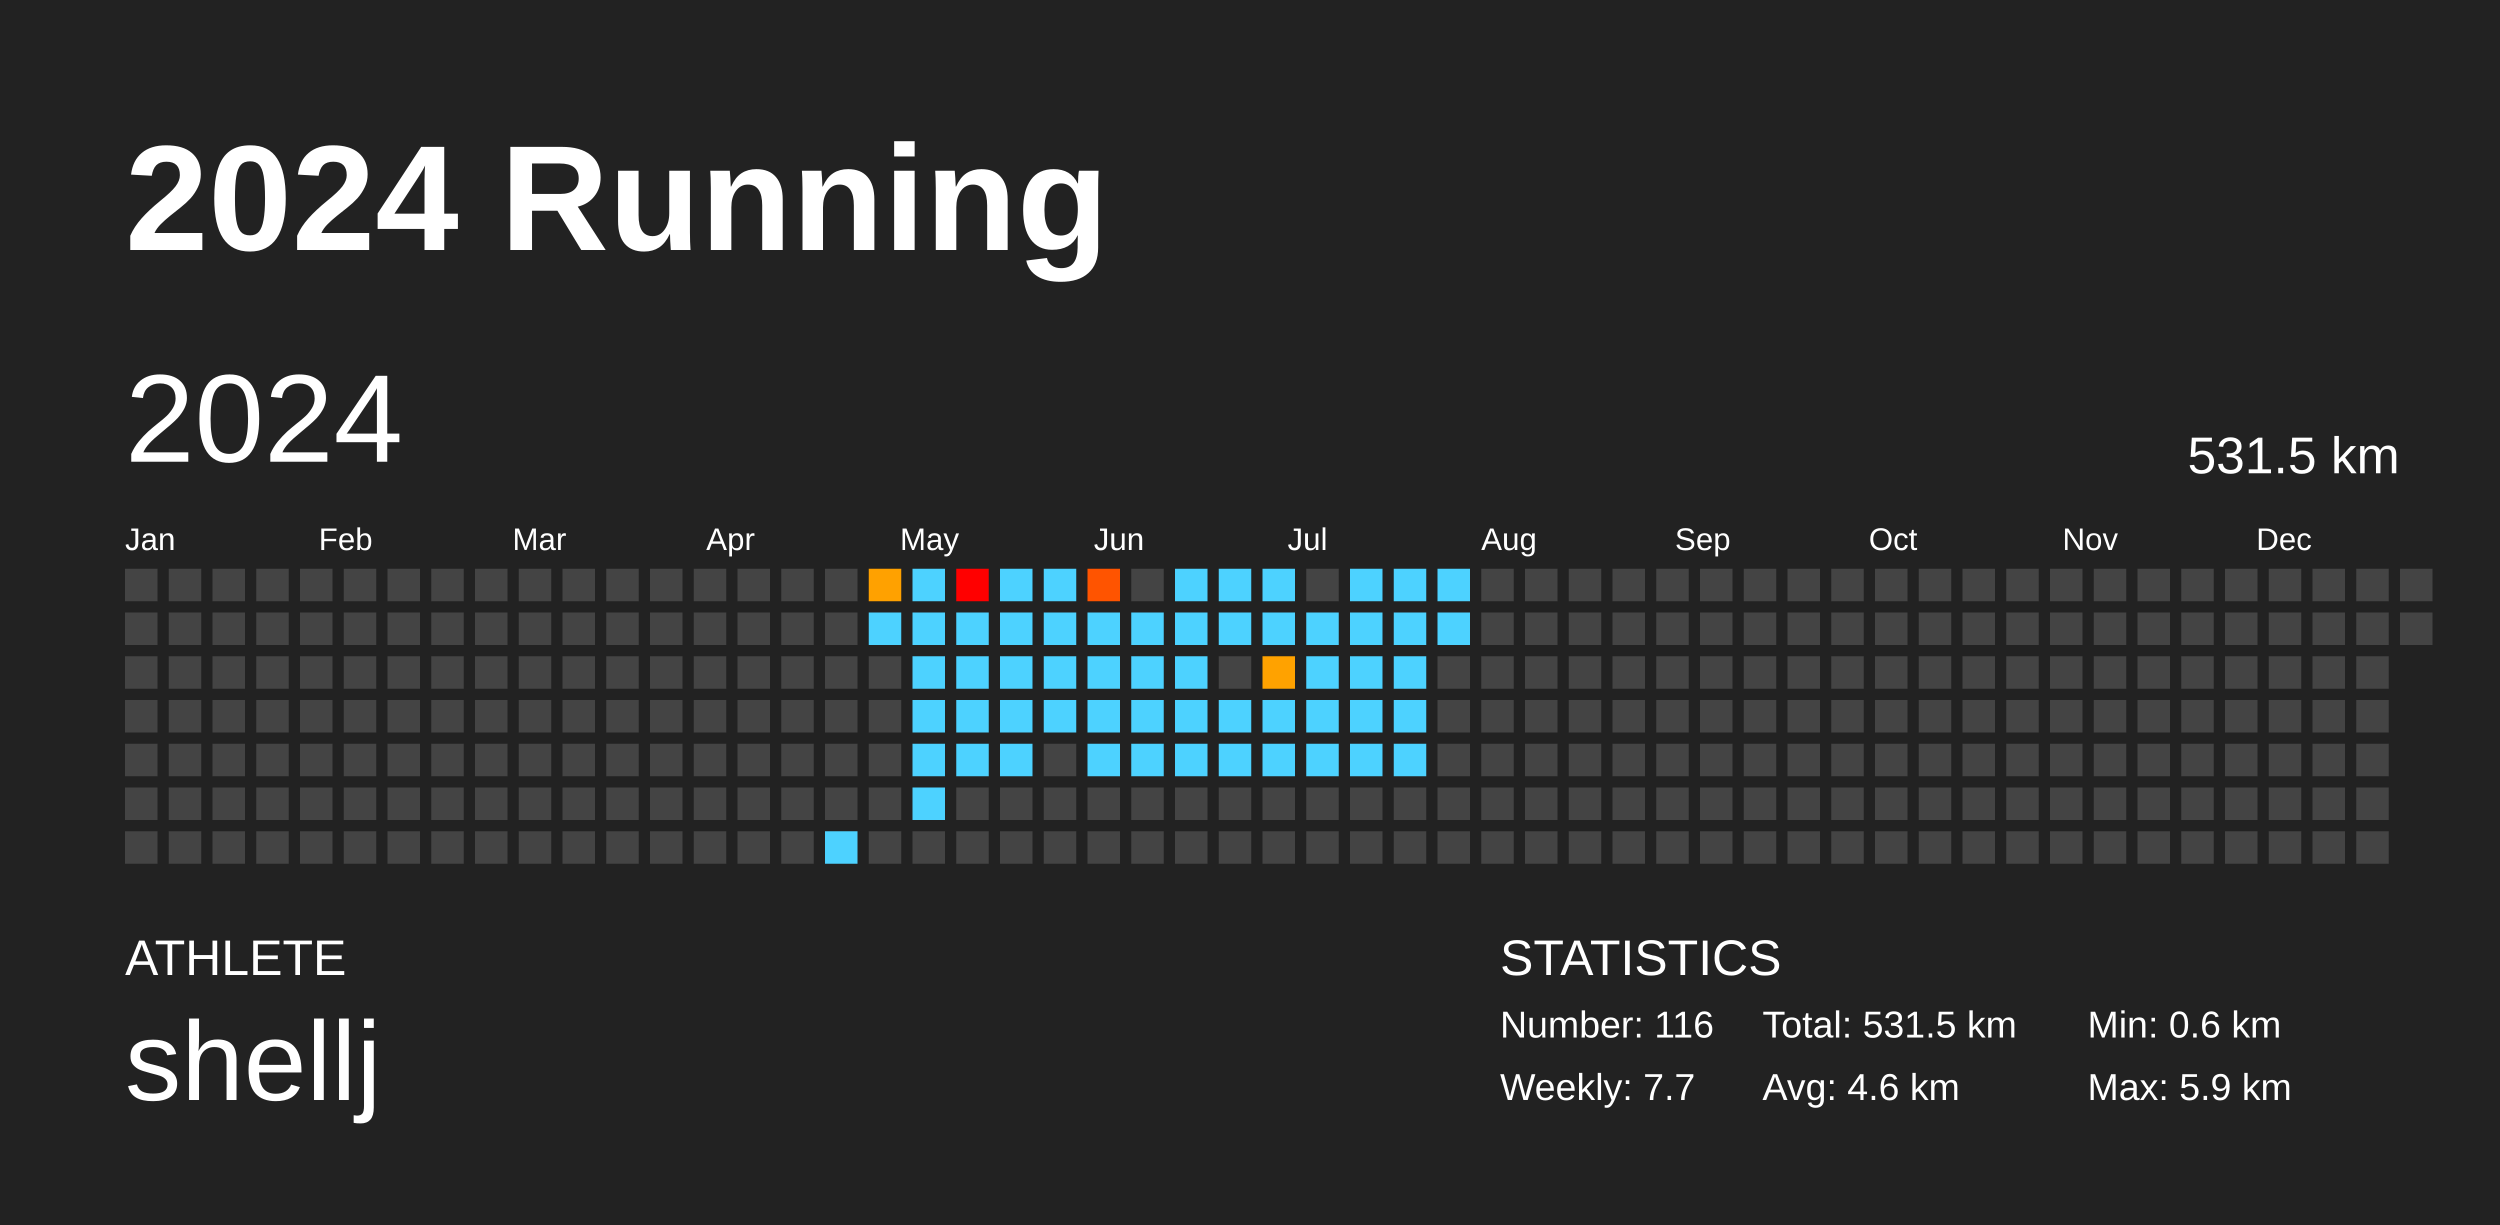
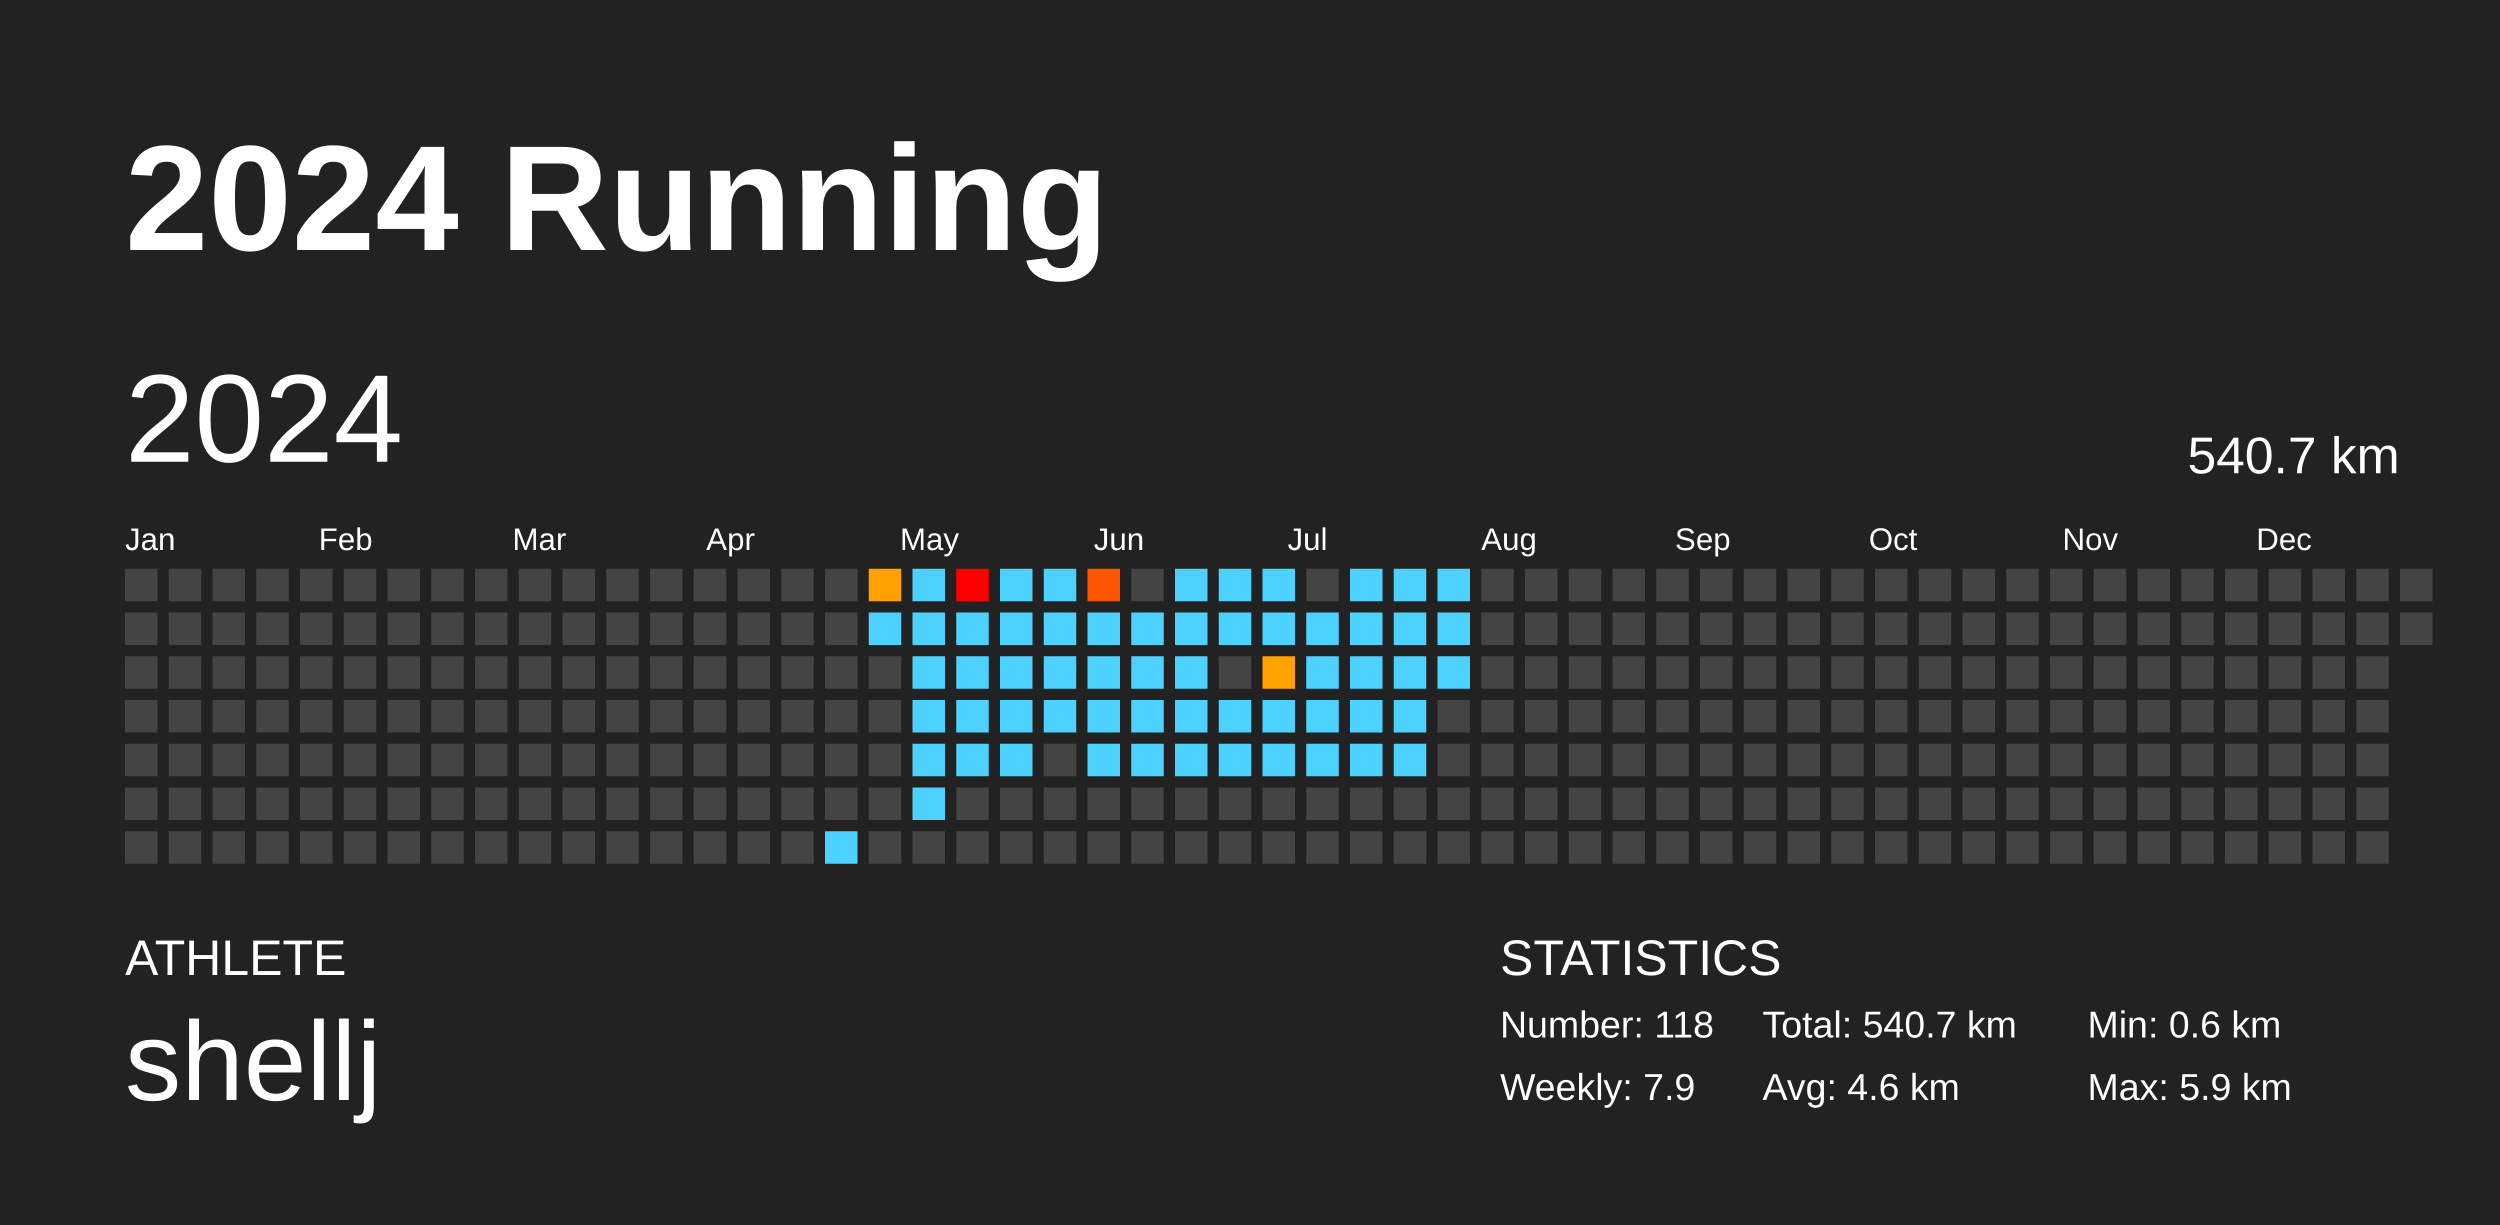
<svg xmlns="http://www.w3.org/2000/svg" baseProfile="full" height="98mm" version="1.1" viewBox="0,0,200,98" width="200mm">
  <defs />
  <rect fill="#222222" height="98" width="200" x="0" y="0" />
  <text fill="#FFFFFF" style="font-size:12px; font-family:Arial; font-weight:bold;" x="10" y="20">2024 Running</text>
  <text fill="#FFFFFF" style="font-size:4px; font-family:Arial" x="10" y="78">ATHLETE</text>
  <text fill="#FFFFFF" style="font-size:9px; font-family:Arial" x="10" y="88">shellj</text>
  <text fill="#FFFFFF" style="font-size:4px; font-family:Arial" x="120" y="78">STATISTICS</text>
-   <text fill="#FFFFFF" style="font-size:3px; font-family:Arial" x="120" y="83">Number: 116</text>
-   <text fill="#FFFFFF" style="font-size:3px; font-family:Arial" x="120" y="88">Weekly: 7.7</text>
-   <text fill="#FFFFFF" style="font-size:3px; font-family:Arial" x="141" y="83">Total: 531.5 km</text>
+   <text fill="#FFFFFF" style="font-size:3px; font-family:Arial" x="120" y="83">Number: 118</text>
+   <text fill="#FFFFFF" style="font-size:3px; font-family:Arial" x="120" y="88">Weekly: 7.9</text>
+   <text fill="#FFFFFF" style="font-size:3px; font-family:Arial" x="141" y="83">Total: 540.7 km</text>
  <text fill="#FFFFFF" style="font-size:3px; font-family:Arial" x="141" y="88">Avg: 4.6 km</text>
  <text fill="#FFFFFF" style="font-size:3px; font-family:Arial" x="167" y="83">Min: 0.6 km</text>
  <text fill="#FFFFFF" style="font-size:3px; font-family:Arial" x="167" y="88">Max: 5.9 km</text>
  <text dominant-baseline="hanging" fill="#FFFFFF" style="font-size:10.0px; font-family:Arial;" x="10" y="30">2024</text>
-   <text dominant-baseline="hanging" fill="#FFFFFF" style="font-size:4.125px; font-family:Arial;" x="175" y="35">531.5 km</text>
+   <text dominant-baseline="hanging" fill="#FFFFFF" style="font-size:4.125px; font-family:Arial;" x="175" y="35">540.7 km</text>
  <text fill="#FFFFFF" style="font-size:2.5px; font-family:Arial" x="10.0" y="44">Jan</text>
  <text fill="#FFFFFF" style="font-size:2.5px; font-family:Arial" x="25.5" y="44">Feb</text>
  <text fill="#FFFFFF" style="font-size:2.5px; font-family:Arial" x="41.0" y="44">Mar</text>
  <text fill="#FFFFFF" style="font-size:2.5px; font-family:Arial" x="56.5" y="44">Apr</text>
  <text fill="#FFFFFF" style="font-size:2.5px; font-family:Arial" x="72.0" y="44">May</text>
  <text fill="#FFFFFF" style="font-size:2.5px; font-family:Arial" x="87.5" y="44">Jun</text>
  <text fill="#FFFFFF" style="font-size:2.5px; font-family:Arial" x="103.0" y="44">Jul</text>
  <text fill="#FFFFFF" style="font-size:2.5px; font-family:Arial" x="118.5" y="44">Aug</text>
  <text fill="#FFFFFF" style="font-size:2.5px; font-family:Arial" x="134.0" y="44">Sep</text>
  <text fill="#FFFFFF" style="font-size:2.5px; font-family:Arial" x="149.5" y="44">Oct</text>
  <text fill="#FFFFFF" style="font-size:2.5px; font-family:Arial" x="165.0" y="44">Nov</text>
  <text fill="#FFFFFF" style="font-size:2.5px; font-family:Arial" x="180.5" y="44">Dec</text>
  <rect fill="#444444" height="2.6" width="2.6" x="10.0" y="45.5" />
  <rect fill="#444444" height="2.6" width="2.6" x="10.0" y="49.0" />
  <rect fill="#444444" height="2.6" width="2.6" x="10.0" y="52.5" />
  <rect fill="#444444" height="2.6" width="2.6" x="10.0" y="56.0" />
  <rect fill="#444444" height="2.6" width="2.6" x="10.0" y="59.5" />
  <rect fill="#444444" height="2.6" width="2.6" x="10.0" y="63.0" />
  <rect fill="#444444" height="2.6" width="2.6" x="10.0" y="66.5" />
  <rect fill="#444444" height="2.6" width="2.6" x="13.5" y="45.5" />
  <rect fill="#444444" height="2.6" width="2.6" x="13.5" y="49.0" />
  <rect fill="#444444" height="2.6" width="2.6" x="13.5" y="52.5" />
  <rect fill="#444444" height="2.6" width="2.6" x="13.5" y="56.0" />
  <rect fill="#444444" height="2.6" width="2.6" x="13.5" y="59.5" />
  <rect fill="#444444" height="2.6" width="2.6" x="13.5" y="63.0" />
  <rect fill="#444444" height="2.6" width="2.6" x="13.5" y="66.5" />
  <rect fill="#444444" height="2.6" width="2.6" x="17.0" y="45.5" />
  <rect fill="#444444" height="2.6" width="2.6" x="17.0" y="49.0" />
  <rect fill="#444444" height="2.6" width="2.6" x="17.0" y="52.5" />
  <rect fill="#444444" height="2.6" width="2.6" x="17.0" y="56.0" />
  <rect fill="#444444" height="2.6" width="2.6" x="17.0" y="59.5" />
  <rect fill="#444444" height="2.6" width="2.6" x="17.0" y="63.0" />
  <rect fill="#444444" height="2.6" width="2.6" x="17.0" y="66.5" />
  <rect fill="#444444" height="2.6" width="2.6" x="20.5" y="45.5" />
  <rect fill="#444444" height="2.6" width="2.6" x="20.5" y="49.0" />
  <rect fill="#444444" height="2.6" width="2.6" x="20.5" y="52.5" />
  <rect fill="#444444" height="2.6" width="2.6" x="20.5" y="56.0" />
  <rect fill="#444444" height="2.6" width="2.6" x="20.5" y="59.5" />
  <rect fill="#444444" height="2.6" width="2.6" x="20.5" y="63.0" />
  <rect fill="#444444" height="2.6" width="2.6" x="20.5" y="66.5" />
  <rect fill="#444444" height="2.6" width="2.6" x="24.0" y="45.5" />
  <rect fill="#444444" height="2.6" width="2.6" x="24.0" y="49.0" />
  <rect fill="#444444" height="2.6" width="2.6" x="24.0" y="52.5" />
  <rect fill="#444444" height="2.6" width="2.6" x="24.0" y="56.0" />
  <rect fill="#444444" height="2.6" width="2.6" x="24.0" y="59.5" />
  <rect fill="#444444" height="2.6" width="2.6" x="24.0" y="63.0" />
  <rect fill="#444444" height="2.6" width="2.6" x="24.0" y="66.5" />
  <rect fill="#444444" height="2.6" width="2.6" x="27.5" y="45.5" />
  <rect fill="#444444" height="2.6" width="2.6" x="27.5" y="49.0" />
  <rect fill="#444444" height="2.6" width="2.6" x="27.5" y="52.5" />
  <rect fill="#444444" height="2.6" width="2.6" x="27.5" y="56.0" />
  <rect fill="#444444" height="2.6" width="2.6" x="27.5" y="59.5" />
  <rect fill="#444444" height="2.6" width="2.6" x="27.5" y="63.0" />
  <rect fill="#444444" height="2.6" width="2.6" x="27.5" y="66.5" />
  <rect fill="#444444" height="2.6" width="2.6" x="31.0" y="45.5" />
  <rect fill="#444444" height="2.6" width="2.6" x="31.0" y="49.0" />
  <rect fill="#444444" height="2.6" width="2.6" x="31.0" y="52.5" />
  <rect fill="#444444" height="2.6" width="2.6" x="31.0" y="56.0" />
  <rect fill="#444444" height="2.6" width="2.6" x="31.0" y="59.5" />
  <rect fill="#444444" height="2.6" width="2.6" x="31.0" y="63.0" />
  <rect fill="#444444" height="2.6" width="2.6" x="31.0" y="66.5" />
  <rect fill="#444444" height="2.6" width="2.6" x="34.5" y="45.5" />
  <rect fill="#444444" height="2.6" width="2.6" x="34.5" y="49.0" />
  <rect fill="#444444" height="2.6" width="2.6" x="34.5" y="52.5" />
  <rect fill="#444444" height="2.6" width="2.6" x="34.5" y="56.0" />
  <rect fill="#444444" height="2.6" width="2.6" x="34.5" y="59.5" />
  <rect fill="#444444" height="2.6" width="2.6" x="34.5" y="63.0" />
  <rect fill="#444444" height="2.6" width="2.6" x="34.5" y="66.5" />
  <rect fill="#444444" height="2.6" width="2.6" x="38.0" y="45.5" />
  <rect fill="#444444" height="2.6" width="2.6" x="38.0" y="49.0" />
  <rect fill="#444444" height="2.6" width="2.6" x="38.0" y="52.5" />
  <rect fill="#444444" height="2.6" width="2.6" x="38.0" y="56.0" />
  <rect fill="#444444" height="2.6" width="2.6" x="38.0" y="59.5" />
  <rect fill="#444444" height="2.6" width="2.6" x="38.0" y="63.0" />
  <rect fill="#444444" height="2.6" width="2.6" x="38.0" y="66.5" />
  <rect fill="#444444" height="2.6" width="2.6" x="41.5" y="45.5" />
  <rect fill="#444444" height="2.6" width="2.6" x="41.5" y="49.0" />
  <rect fill="#444444" height="2.6" width="2.6" x="41.5" y="52.5" />
  <rect fill="#444444" height="2.6" width="2.6" x="41.5" y="56.0" />
  <rect fill="#444444" height="2.6" width="2.6" x="41.5" y="59.5" />
  <rect fill="#444444" height="2.6" width="2.6" x="41.5" y="63.0" />
  <rect fill="#444444" height="2.6" width="2.6" x="41.5" y="66.5" />
  <rect fill="#444444" height="2.6" width="2.6" x="45.0" y="45.5" />
  <rect fill="#444444" height="2.6" width="2.6" x="45.0" y="49.0" />
  <rect fill="#444444" height="2.6" width="2.6" x="45.0" y="52.5" />
  <rect fill="#444444" height="2.6" width="2.6" x="45.0" y="56.0" />
  <rect fill="#444444" height="2.6" width="2.6" x="45.0" y="59.5" />
  <rect fill="#444444" height="2.6" width="2.6" x="45.0" y="63.0" />
  <rect fill="#444444" height="2.6" width="2.6" x="45.0" y="66.5" />
  <rect fill="#444444" height="2.6" width="2.6" x="48.5" y="45.5" />
  <rect fill="#444444" height="2.6" width="2.6" x="48.5" y="49.0" />
  <rect fill="#444444" height="2.6" width="2.6" x="48.5" y="52.5" />
  <rect fill="#444444" height="2.6" width="2.6" x="48.5" y="56.0" />
  <rect fill="#444444" height="2.6" width="2.6" x="48.5" y="59.5" />
  <rect fill="#444444" height="2.6" width="2.6" x="48.5" y="63.0" />
  <rect fill="#444444" height="2.6" width="2.6" x="48.5" y="66.5" />
  <rect fill="#444444" height="2.6" width="2.6" x="52.0" y="45.5" />
  <rect fill="#444444" height="2.6" width="2.6" x="52.0" y="49.0" />
  <rect fill="#444444" height="2.6" width="2.6" x="52.0" y="52.5" />
  <rect fill="#444444" height="2.6" width="2.6" x="52.0" y="56.0" />
  <rect fill="#444444" height="2.6" width="2.6" x="52.0" y="59.5" />
  <rect fill="#444444" height="2.6" width="2.6" x="52.0" y="63.0" />
  <rect fill="#444444" height="2.6" width="2.6" x="52.0" y="66.5" />
  <rect fill="#444444" height="2.6" width="2.6" x="55.5" y="45.5" />
  <rect fill="#444444" height="2.6" width="2.6" x="55.5" y="49.0" />
  <rect fill="#444444" height="2.6" width="2.6" x="55.5" y="52.5" />
  <rect fill="#444444" height="2.6" width="2.6" x="55.5" y="56.0" />
  <rect fill="#444444" height="2.6" width="2.6" x="55.5" y="59.5" />
  <rect fill="#444444" height="2.6" width="2.6" x="55.5" y="63.0" />
  <rect fill="#444444" height="2.6" width="2.6" x="55.5" y="66.5" />
  <rect fill="#444444" height="2.6" width="2.6" x="59.0" y="45.5" />
  <rect fill="#444444" height="2.6" width="2.6" x="59.0" y="49.0" />
  <rect fill="#444444" height="2.6" width="2.6" x="59.0" y="52.5" />
  <rect fill="#444444" height="2.6" width="2.6" x="59.0" y="56.0" />
  <rect fill="#444444" height="2.6" width="2.6" x="59.0" y="59.5" />
  <rect fill="#444444" height="2.6" width="2.6" x="59.0" y="63.0" />
  <rect fill="#444444" height="2.6" width="2.6" x="59.0" y="66.5" />
  <rect fill="#444444" height="2.6" width="2.6" x="62.5" y="45.5" />
  <rect fill="#444444" height="2.6" width="2.6" x="62.5" y="49.0" />
  <rect fill="#444444" height="2.6" width="2.6" x="62.5" y="52.5" />
  <rect fill="#444444" height="2.6" width="2.6" x="62.5" y="56.0" />
  <rect fill="#444444" height="2.6" width="2.6" x="62.5" y="59.5" />
  <rect fill="#444444" height="2.6" width="2.6" x="62.5" y="63.0" />
  <rect fill="#444444" height="2.6" width="2.6" x="62.5" y="66.5" />
  <rect fill="#444444" height="2.6" width="2.6" x="66.0" y="45.5" />
  <rect fill="#444444" height="2.6" width="2.6" x="66.0" y="49.0" />
  <rect fill="#444444" height="2.6" width="2.6" x="66.0" y="52.5" />
  <rect fill="#444444" height="2.6" width="2.6" x="66.0" y="56.0" />
  <rect fill="#444444" height="2.6" width="2.6" x="66.0" y="59.5" />
  <rect fill="#444444" height="2.6" width="2.6" x="66.0" y="63.0" />
  <rect fill="#4dd2ff" height="2.6" width="2.6" x="66.0" y="66.5" />
  <rect fill="#ffa100" height="2.6" width="2.6" x="69.5" y="45.5" />
  <rect fill="#4dd2ff" height="2.6" width="2.6" x="69.5" y="49.0" />
  <rect fill="#444444" height="2.6" width="2.6" x="69.5" y="52.5" />
  <rect fill="#444444" height="2.6" width="2.6" x="69.5" y="56.0" />
  <rect fill="#444444" height="2.6" width="2.6" x="69.5" y="59.5" />
  <rect fill="#444444" height="2.6" width="2.6" x="69.5" y="63.0" />
  <rect fill="#444444" height="2.6" width="2.6" x="69.5" y="66.5" />
  <rect fill="#4dd2ff" height="2.6" width="2.6" x="73.0" y="45.5" />
  <rect fill="#4dd2ff" height="2.6" width="2.6" x="73.0" y="49.0" />
  <rect fill="#4dd2ff" height="2.6" width="2.6" x="73.0" y="52.5" />
  <rect fill="#4dd2ff" height="2.6" width="2.6" x="73.0" y="56.0" />
  <rect fill="#4dd2ff" height="2.6" width="2.6" x="73.0" y="59.5" />
  <rect fill="#4dd2ff" height="2.6" width="2.6" x="73.0" y="63.0" />
  <rect fill="#444444" height="2.6" width="2.6" x="73.0" y="66.5" />
  <rect fill="red" height="2.6" width="2.6" x="76.5" y="45.5" />
  <rect fill="#4dd2ff" height="2.6" width="2.6" x="76.5" y="49.0" />
  <rect fill="#4dd2ff" height="2.6" width="2.6" x="76.5" y="52.5" />
  <rect fill="#4dd2ff" height="2.6" width="2.6" x="76.5" y="56.0" />
  <rect fill="#4dd2ff" height="2.6" width="2.6" x="76.5" y="59.5" />
  <rect fill="#444444" height="2.6" width="2.6" x="76.5" y="63.0" />
  <rect fill="#444444" height="2.6" width="2.6" x="76.5" y="66.5" />
  <rect fill="#4dd2ff" height="2.6" width="2.6" x="80.0" y="45.5" />
  <rect fill="#4dd2ff" height="2.6" width="2.6" x="80.0" y="49.0" />
  <rect fill="#4dd2ff" height="2.6" width="2.6" x="80.0" y="52.5" />
  <rect fill="#4dd2ff" height="2.6" width="2.6" x="80.0" y="56.0" />
  <rect fill="#4dd2ff" height="2.6" width="2.6" x="80.0" y="59.5" />
  <rect fill="#444444" height="2.6" width="2.6" x="80.0" y="63.0" />
  <rect fill="#444444" height="2.6" width="2.6" x="80.0" y="66.5" />
  <rect fill="#4dd2ff" height="2.6" width="2.6" x="83.5" y="45.5" />
  <rect fill="#4dd2ff" height="2.6" width="2.6" x="83.5" y="49.0" />
  <rect fill="#4dd2ff" height="2.6" width="2.6" x="83.5" y="52.5" />
  <rect fill="#4dd2ff" height="2.6" width="2.6" x="83.5" y="56.0" />
  <rect fill="#444444" height="2.6" width="2.6" x="83.5" y="59.5" />
  <rect fill="#444444" height="2.6" width="2.6" x="83.5" y="63.0" />
  <rect fill="#444444" height="2.6" width="2.6" x="83.5" y="66.5" />
  <rect fill="#ff5400" height="2.6" width="2.6" x="87.0" y="45.5" />
  <rect fill="#4dd2ff" height="2.6" width="2.6" x="87.0" y="49.0" />
  <rect fill="#4dd2ff" height="2.6" width="2.6" x="87.0" y="52.5" />
  <rect fill="#4dd2ff" height="2.6" width="2.6" x="87.0" y="56.0" />
  <rect fill="#4dd2ff" height="2.6" width="2.6" x="87.0" y="59.5" />
  <rect fill="#444444" height="2.6" width="2.6" x="87.0" y="63.0" />
  <rect fill="#444444" height="2.6" width="2.6" x="87.0" y="66.5" />
  <rect fill="#444444" height="2.6" width="2.6" x="90.5" y="45.5" />
  <rect fill="#4dd2ff" height="2.6" width="2.6" x="90.5" y="49.0" />
  <rect fill="#4dd2ff" height="2.6" width="2.6" x="90.5" y="52.5" />
  <rect fill="#4dd2ff" height="2.6" width="2.6" x="90.5" y="56.0" />
  <rect fill="#4dd2ff" height="2.6" width="2.6" x="90.5" y="59.5" />
  <rect fill="#444444" height="2.6" width="2.6" x="90.5" y="63.0" />
  <rect fill="#444444" height="2.6" width="2.6" x="90.5" y="66.5" />
  <rect fill="#4dd2ff" height="2.6" width="2.6" x="94.0" y="45.5" />
  <rect fill="#4dd2ff" height="2.6" width="2.6" x="94.0" y="49.0" />
  <rect fill="#4dd2ff" height="2.6" width="2.6" x="94.0" y="52.5" />
  <rect fill="#4dd2ff" height="2.6" width="2.6" x="94.0" y="56.0" />
  <rect fill="#4dd2ff" height="2.6" width="2.6" x="94.0" y="59.5" />
  <rect fill="#444444" height="2.6" width="2.6" x="94.0" y="63.0" />
  <rect fill="#444444" height="2.6" width="2.6" x="94.0" y="66.5" />
  <rect fill="#4dd2ff" height="2.6" width="2.6" x="97.5" y="45.5" />
  <rect fill="#4dd2ff" height="2.6" width="2.6" x="97.5" y="49.0" />
  <rect fill="#444444" height="2.6" width="2.6" x="97.5" y="52.5" />
  <rect fill="#4dd2ff" height="2.6" width="2.6" x="97.5" y="56.0" />
  <rect fill="#4dd2ff" height="2.6" width="2.6" x="97.5" y="59.5" />
  <rect fill="#444444" height="2.6" width="2.6" x="97.5" y="63.0" />
  <rect fill="#444444" height="2.6" width="2.6" x="97.5" y="66.5" />
  <rect fill="#4dd2ff" height="2.6" width="2.6" x="101.0" y="45.5" />
  <rect fill="#4dd2ff" height="2.6" width="2.6" x="101.0" y="49.0" />
  <rect fill="#ffa200" height="2.6" width="2.6" x="101.0" y="52.5" />
  <rect fill="#4dd2ff" height="2.6" width="2.6" x="101.0" y="56.0" />
  <rect fill="#4dd2ff" height="2.6" width="2.6" x="101.0" y="59.5" />
  <rect fill="#444444" height="2.6" width="2.6" x="101.0" y="63.0" />
  <rect fill="#444444" height="2.6" width="2.6" x="101.0" y="66.5" />
  <rect fill="#444444" height="2.6" width="2.6" x="104.5" y="45.5" />
  <rect fill="#4dd2ff" height="2.6" width="2.6" x="104.5" y="49.0" />
  <rect fill="#4dd2ff" height="2.6" width="2.6" x="104.5" y="52.5" />
  <rect fill="#4dd2ff" height="2.6" width="2.6" x="104.5" y="56.0" />
  <rect fill="#4dd2ff" height="2.6" width="2.6" x="104.5" y="59.5" />
  <rect fill="#444444" height="2.6" width="2.6" x="104.5" y="63.0" />
  <rect fill="#444444" height="2.6" width="2.6" x="104.5" y="66.5" />
  <rect fill="#4dd2ff" height="2.6" width="2.6" x="108.0" y="45.5" />
  <rect fill="#4dd2ff" height="2.6" width="2.6" x="108.0" y="49.0" />
  <rect fill="#4dd2ff" height="2.6" width="2.6" x="108.0" y="52.5" />
  <rect fill="#4dd2ff" height="2.6" width="2.6" x="108.0" y="56.0" />
  <rect fill="#4dd2ff" height="2.6" width="2.6" x="108.0" y="59.5" />
  <rect fill="#444444" height="2.6" width="2.6" x="108.0" y="63.0" />
  <rect fill="#444444" height="2.6" width="2.6" x="108.0" y="66.5" />
  <rect fill="#4dd2ff" height="2.6" width="2.6" x="111.5" y="45.5" />
  <rect fill="#4dd2ff" height="2.6" width="2.6" x="111.5" y="49.0" />
  <rect fill="#4dd2ff" height="2.6" width="2.6" x="111.5" y="52.5" />
  <rect fill="#4dd2ff" height="2.6" width="2.6" x="111.5" y="56.0" />
  <rect fill="#4dd2ff" height="2.6" width="2.6" x="111.5" y="59.5" />
  <rect fill="#444444" height="2.6" width="2.6" x="111.5" y="63.0" />
  <rect fill="#444444" height="2.6" width="2.6" x="111.5" y="66.5" />
  <rect fill="#4dd2ff" height="2.6" width="2.6" x="115.0" y="45.5" />
  <rect fill="#4dd2ff" height="2.6" width="2.6" x="115.0" y="49.0" />
-   <rect fill="#444444" height="2.6" width="2.6" x="115.0" y="52.5" />
+   <rect fill="#4dd2ff" height="2.6" width="2.6" x="115.0" y="52.5" />
  <rect fill="#444444" height="2.6" width="2.6" x="115.0" y="56.0" />
  <rect fill="#444444" height="2.6" width="2.6" x="115.0" y="59.5" />
  <rect fill="#444444" height="2.6" width="2.6" x="115.0" y="63.0" />
  <rect fill="#444444" height="2.6" width="2.6" x="115.0" y="66.5" />
  <rect fill="#444444" height="2.6" width="2.6" x="118.5" y="45.5" />
  <rect fill="#444444" height="2.6" width="2.6" x="118.5" y="49.0" />
  <rect fill="#444444" height="2.6" width="2.6" x="118.5" y="52.5" />
  <rect fill="#444444" height="2.6" width="2.6" x="118.5" y="56.0" />
  <rect fill="#444444" height="2.6" width="2.6" x="118.5" y="59.5" />
  <rect fill="#444444" height="2.6" width="2.6" x="118.5" y="63.0" />
  <rect fill="#444444" height="2.6" width="2.6" x="118.5" y="66.5" />
  <rect fill="#444444" height="2.6" width="2.6" x="122.0" y="45.5" />
  <rect fill="#444444" height="2.6" width="2.6" x="122.0" y="49.0" />
  <rect fill="#444444" height="2.6" width="2.6" x="122.0" y="52.5" />
  <rect fill="#444444" height="2.6" width="2.6" x="122.0" y="56.0" />
  <rect fill="#444444" height="2.6" width="2.6" x="122.0" y="59.5" />
  <rect fill="#444444" height="2.6" width="2.6" x="122.0" y="63.0" />
  <rect fill="#444444" height="2.6" width="2.6" x="122.0" y="66.5" />
  <rect fill="#444444" height="2.6" width="2.6" x="125.5" y="45.5" />
  <rect fill="#444444" height="2.6" width="2.6" x="125.5" y="49.0" />
  <rect fill="#444444" height="2.6" width="2.6" x="125.5" y="52.5" />
  <rect fill="#444444" height="2.6" width="2.6" x="125.5" y="56.0" />
  <rect fill="#444444" height="2.6" width="2.6" x="125.5" y="59.5" />
  <rect fill="#444444" height="2.6" width="2.6" x="125.5" y="63.0" />
  <rect fill="#444444" height="2.6" width="2.6" x="125.5" y="66.5" />
  <rect fill="#444444" height="2.6" width="2.6" x="129.0" y="45.5" />
  <rect fill="#444444" height="2.6" width="2.6" x="129.0" y="49.0" />
  <rect fill="#444444" height="2.6" width="2.6" x="129.0" y="52.5" />
  <rect fill="#444444" height="2.6" width="2.6" x="129.0" y="56.0" />
  <rect fill="#444444" height="2.6" width="2.6" x="129.0" y="59.5" />
  <rect fill="#444444" height="2.6" width="2.6" x="129.0" y="63.0" />
  <rect fill="#444444" height="2.6" width="2.6" x="129.0" y="66.5" />
  <rect fill="#444444" height="2.6" width="2.6" x="132.5" y="45.5" />
  <rect fill="#444444" height="2.6" width="2.6" x="132.5" y="49.0" />
  <rect fill="#444444" height="2.6" width="2.6" x="132.5" y="52.5" />
  <rect fill="#444444" height="2.6" width="2.6" x="132.5" y="56.0" />
  <rect fill="#444444" height="2.6" width="2.6" x="132.5" y="59.5" />
  <rect fill="#444444" height="2.6" width="2.6" x="132.5" y="63.0" />
  <rect fill="#444444" height="2.6" width="2.6" x="132.5" y="66.5" />
  <rect fill="#444444" height="2.6" width="2.6" x="136.0" y="45.5" />
  <rect fill="#444444" height="2.6" width="2.6" x="136.0" y="49.0" />
  <rect fill="#444444" height="2.6" width="2.6" x="136.0" y="52.5" />
  <rect fill="#444444" height="2.6" width="2.6" x="136.0" y="56.0" />
  <rect fill="#444444" height="2.6" width="2.6" x="136.0" y="59.5" />
  <rect fill="#444444" height="2.6" width="2.6" x="136.0" y="63.0" />
  <rect fill="#444444" height="2.6" width="2.6" x="136.0" y="66.5" />
  <rect fill="#444444" height="2.6" width="2.6" x="139.5" y="45.5" />
  <rect fill="#444444" height="2.6" width="2.6" x="139.5" y="49.0" />
  <rect fill="#444444" height="2.6" width="2.6" x="139.5" y="52.5" />
  <rect fill="#444444" height="2.6" width="2.6" x="139.5" y="56.0" />
  <rect fill="#444444" height="2.6" width="2.6" x="139.5" y="59.5" />
  <rect fill="#444444" height="2.6" width="2.6" x="139.5" y="63.0" />
  <rect fill="#444444" height="2.6" width="2.6" x="139.5" y="66.5" />
  <rect fill="#444444" height="2.6" width="2.6" x="143.0" y="45.5" />
  <rect fill="#444444" height="2.6" width="2.6" x="143.0" y="49.0" />
  <rect fill="#444444" height="2.6" width="2.6" x="143.0" y="52.5" />
  <rect fill="#444444" height="2.6" width="2.6" x="143.0" y="56.0" />
  <rect fill="#444444" height="2.6" width="2.6" x="143.0" y="59.5" />
  <rect fill="#444444" height="2.6" width="2.6" x="143.0" y="63.0" />
  <rect fill="#444444" height="2.6" width="2.6" x="143.0" y="66.5" />
  <rect fill="#444444" height="2.6" width="2.6" x="146.5" y="45.5" />
  <rect fill="#444444" height="2.6" width="2.6" x="146.5" y="49.0" />
  <rect fill="#444444" height="2.6" width="2.6" x="146.5" y="52.5" />
  <rect fill="#444444" height="2.6" width="2.6" x="146.5" y="56.0" />
  <rect fill="#444444" height="2.6" width="2.6" x="146.5" y="59.5" />
  <rect fill="#444444" height="2.6" width="2.6" x="146.5" y="63.0" />
  <rect fill="#444444" height="2.6" width="2.6" x="146.5" y="66.5" />
  <rect fill="#444444" height="2.6" width="2.6" x="150.0" y="45.5" />
  <rect fill="#444444" height="2.6" width="2.6" x="150.0" y="49.0" />
  <rect fill="#444444" height="2.6" width="2.6" x="150.0" y="52.5" />
  <rect fill="#444444" height="2.6" width="2.6" x="150.0" y="56.0" />
  <rect fill="#444444" height="2.6" width="2.6" x="150.0" y="59.5" />
  <rect fill="#444444" height="2.6" width="2.6" x="150.0" y="63.0" />
  <rect fill="#444444" height="2.6" width="2.6" x="150.0" y="66.5" />
  <rect fill="#444444" height="2.6" width="2.6" x="153.5" y="45.5" />
  <rect fill="#444444" height="2.6" width="2.6" x="153.5" y="49.0" />
  <rect fill="#444444" height="2.6" width="2.6" x="153.5" y="52.5" />
  <rect fill="#444444" height="2.6" width="2.6" x="153.5" y="56.0" />
  <rect fill="#444444" height="2.6" width="2.6" x="153.5" y="59.5" />
  <rect fill="#444444" height="2.6" width="2.6" x="153.5" y="63.0" />
  <rect fill="#444444" height="2.6" width="2.6" x="153.5" y="66.5" />
  <rect fill="#444444" height="2.6" width="2.6" x="157.0" y="45.5" />
  <rect fill="#444444" height="2.6" width="2.6" x="157.0" y="49.0" />
  <rect fill="#444444" height="2.6" width="2.6" x="157.0" y="52.5" />
  <rect fill="#444444" height="2.6" width="2.6" x="157.0" y="56.0" />
  <rect fill="#444444" height="2.6" width="2.6" x="157.0" y="59.5" />
  <rect fill="#444444" height="2.6" width="2.6" x="157.0" y="63.0" />
  <rect fill="#444444" height="2.6" width="2.6" x="157.0" y="66.5" />
  <rect fill="#444444" height="2.6" width="2.6" x="160.5" y="45.5" />
  <rect fill="#444444" height="2.6" width="2.6" x="160.5" y="49.0" />
  <rect fill="#444444" height="2.6" width="2.6" x="160.5" y="52.5" />
  <rect fill="#444444" height="2.6" width="2.6" x="160.5" y="56.0" />
  <rect fill="#444444" height="2.6" width="2.6" x="160.5" y="59.5" />
  <rect fill="#444444" height="2.6" width="2.6" x="160.5" y="63.0" />
  <rect fill="#444444" height="2.6" width="2.6" x="160.5" y="66.5" />
  <rect fill="#444444" height="2.6" width="2.6" x="164.0" y="45.5" />
  <rect fill="#444444" height="2.6" width="2.6" x="164.0" y="49.0" />
  <rect fill="#444444" height="2.6" width="2.6" x="164.0" y="52.5" />
  <rect fill="#444444" height="2.6" width="2.6" x="164.0" y="56.0" />
  <rect fill="#444444" height="2.6" width="2.6" x="164.0" y="59.5" />
  <rect fill="#444444" height="2.6" width="2.6" x="164.0" y="63.0" />
  <rect fill="#444444" height="2.6" width="2.6" x="164.0" y="66.5" />
  <rect fill="#444444" height="2.6" width="2.6" x="167.5" y="45.5" />
  <rect fill="#444444" height="2.6" width="2.6" x="167.5" y="49.0" />
  <rect fill="#444444" height="2.6" width="2.6" x="167.5" y="52.5" />
  <rect fill="#444444" height="2.6" width="2.6" x="167.5" y="56.0" />
  <rect fill="#444444" height="2.6" width="2.6" x="167.5" y="59.5" />
  <rect fill="#444444" height="2.6" width="2.6" x="167.5" y="63.0" />
  <rect fill="#444444" height="2.6" width="2.6" x="167.5" y="66.5" />
  <rect fill="#444444" height="2.6" width="2.6" x="171.0" y="45.5" />
  <rect fill="#444444" height="2.6" width="2.6" x="171.0" y="49.0" />
  <rect fill="#444444" height="2.6" width="2.6" x="171.0" y="52.5" />
  <rect fill="#444444" height="2.6" width="2.6" x="171.0" y="56.0" />
  <rect fill="#444444" height="2.6" width="2.6" x="171.0" y="59.5" />
  <rect fill="#444444" height="2.6" width="2.6" x="171.0" y="63.0" />
  <rect fill="#444444" height="2.6" width="2.6" x="171.0" y="66.5" />
  <rect fill="#444444" height="2.6" width="2.6" x="174.5" y="45.5" />
  <rect fill="#444444" height="2.6" width="2.6" x="174.5" y="49.0" />
  <rect fill="#444444" height="2.6" width="2.6" x="174.5" y="52.5" />
  <rect fill="#444444" height="2.6" width="2.6" x="174.5" y="56.0" />
  <rect fill="#444444" height="2.6" width="2.6" x="174.5" y="59.5" />
  <rect fill="#444444" height="2.6" width="2.6" x="174.5" y="63.0" />
  <rect fill="#444444" height="2.6" width="2.6" x="174.5" y="66.5" />
  <rect fill="#444444" height="2.6" width="2.6" x="178.0" y="45.5" />
  <rect fill="#444444" height="2.6" width="2.6" x="178.0" y="49.0" />
  <rect fill="#444444" height="2.6" width="2.6" x="178.0" y="52.5" />
  <rect fill="#444444" height="2.6" width="2.6" x="178.0" y="56.0" />
  <rect fill="#444444" height="2.6" width="2.6" x="178.0" y="59.5" />
  <rect fill="#444444" height="2.6" width="2.6" x="178.0" y="63.0" />
  <rect fill="#444444" height="2.6" width="2.6" x="178.0" y="66.5" />
  <rect fill="#444444" height="2.6" width="2.6" x="181.5" y="45.5" />
  <rect fill="#444444" height="2.6" width="2.6" x="181.5" y="49.0" />
  <rect fill="#444444" height="2.6" width="2.6" x="181.5" y="52.5" />
  <rect fill="#444444" height="2.6" width="2.6" x="181.5" y="56.0" />
  <rect fill="#444444" height="2.6" width="2.6" x="181.5" y="59.5" />
  <rect fill="#444444" height="2.6" width="2.6" x="181.5" y="63.0" />
  <rect fill="#444444" height="2.6" width="2.6" x="181.5" y="66.5" />
  <rect fill="#444444" height="2.6" width="2.6" x="185.0" y="45.5" />
  <rect fill="#444444" height="2.6" width="2.6" x="185.0" y="49.0" />
  <rect fill="#444444" height="2.6" width="2.6" x="185.0" y="52.5" />
  <rect fill="#444444" height="2.6" width="2.6" x="185.0" y="56.0" />
  <rect fill="#444444" height="2.6" width="2.6" x="185.0" y="59.5" />
  <rect fill="#444444" height="2.6" width="2.6" x="185.0" y="63.0" />
  <rect fill="#444444" height="2.6" width="2.6" x="185.0" y="66.5" />
  <rect fill="#444444" height="2.6" width="2.6" x="188.5" y="45.5" />
  <rect fill="#444444" height="2.6" width="2.6" x="188.5" y="49.0" />
  <rect fill="#444444" height="2.6" width="2.6" x="188.5" y="52.5" />
  <rect fill="#444444" height="2.6" width="2.6" x="188.5" y="56.0" />
  <rect fill="#444444" height="2.6" width="2.6" x="188.5" y="59.5" />
  <rect fill="#444444" height="2.6" width="2.6" x="188.5" y="63.0" />
  <rect fill="#444444" height="2.6" width="2.6" x="188.5" y="66.5" />
  <rect fill="#444444" height="2.6" width="2.6" x="192.0" y="45.5" />
  <rect fill="#444444" height="2.6" width="2.6" x="192.0" y="49.0" />
</svg>
